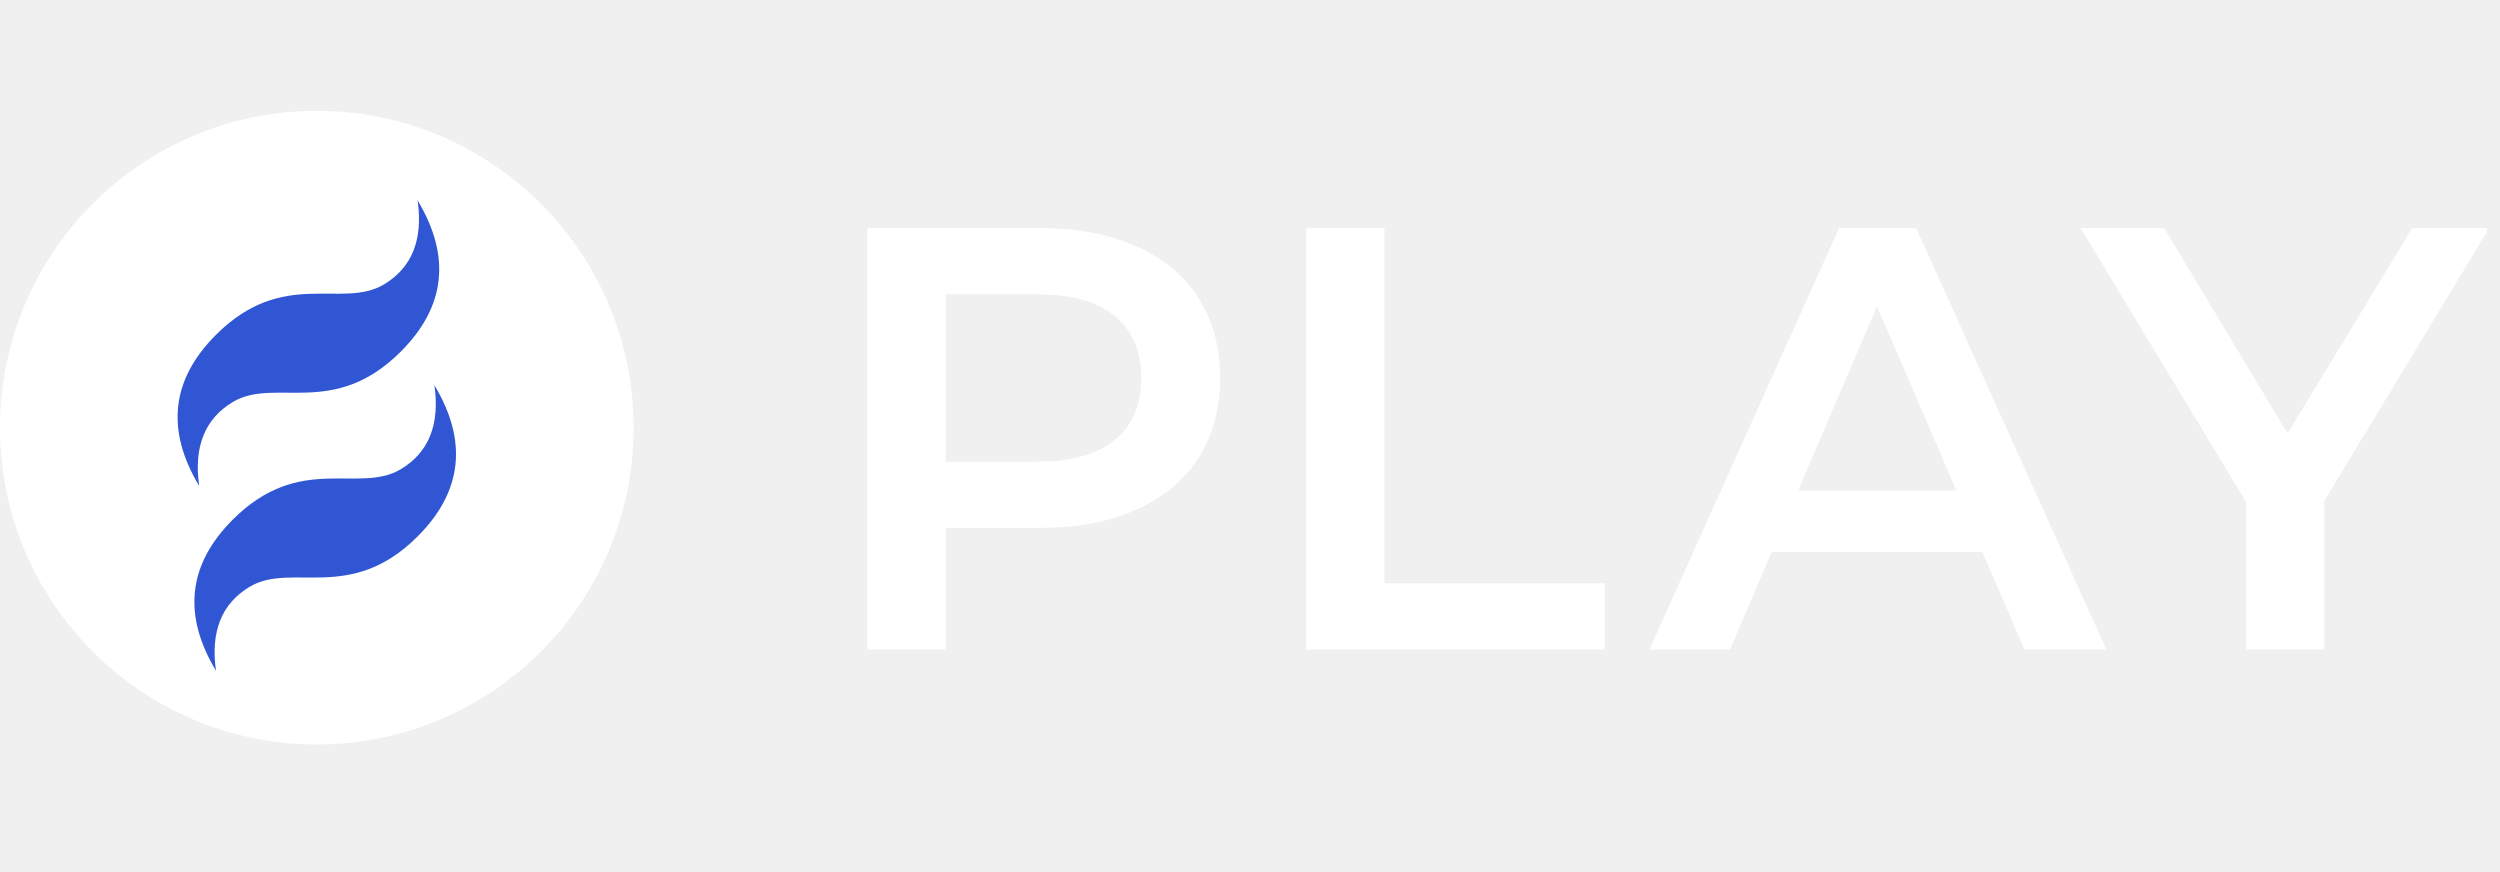
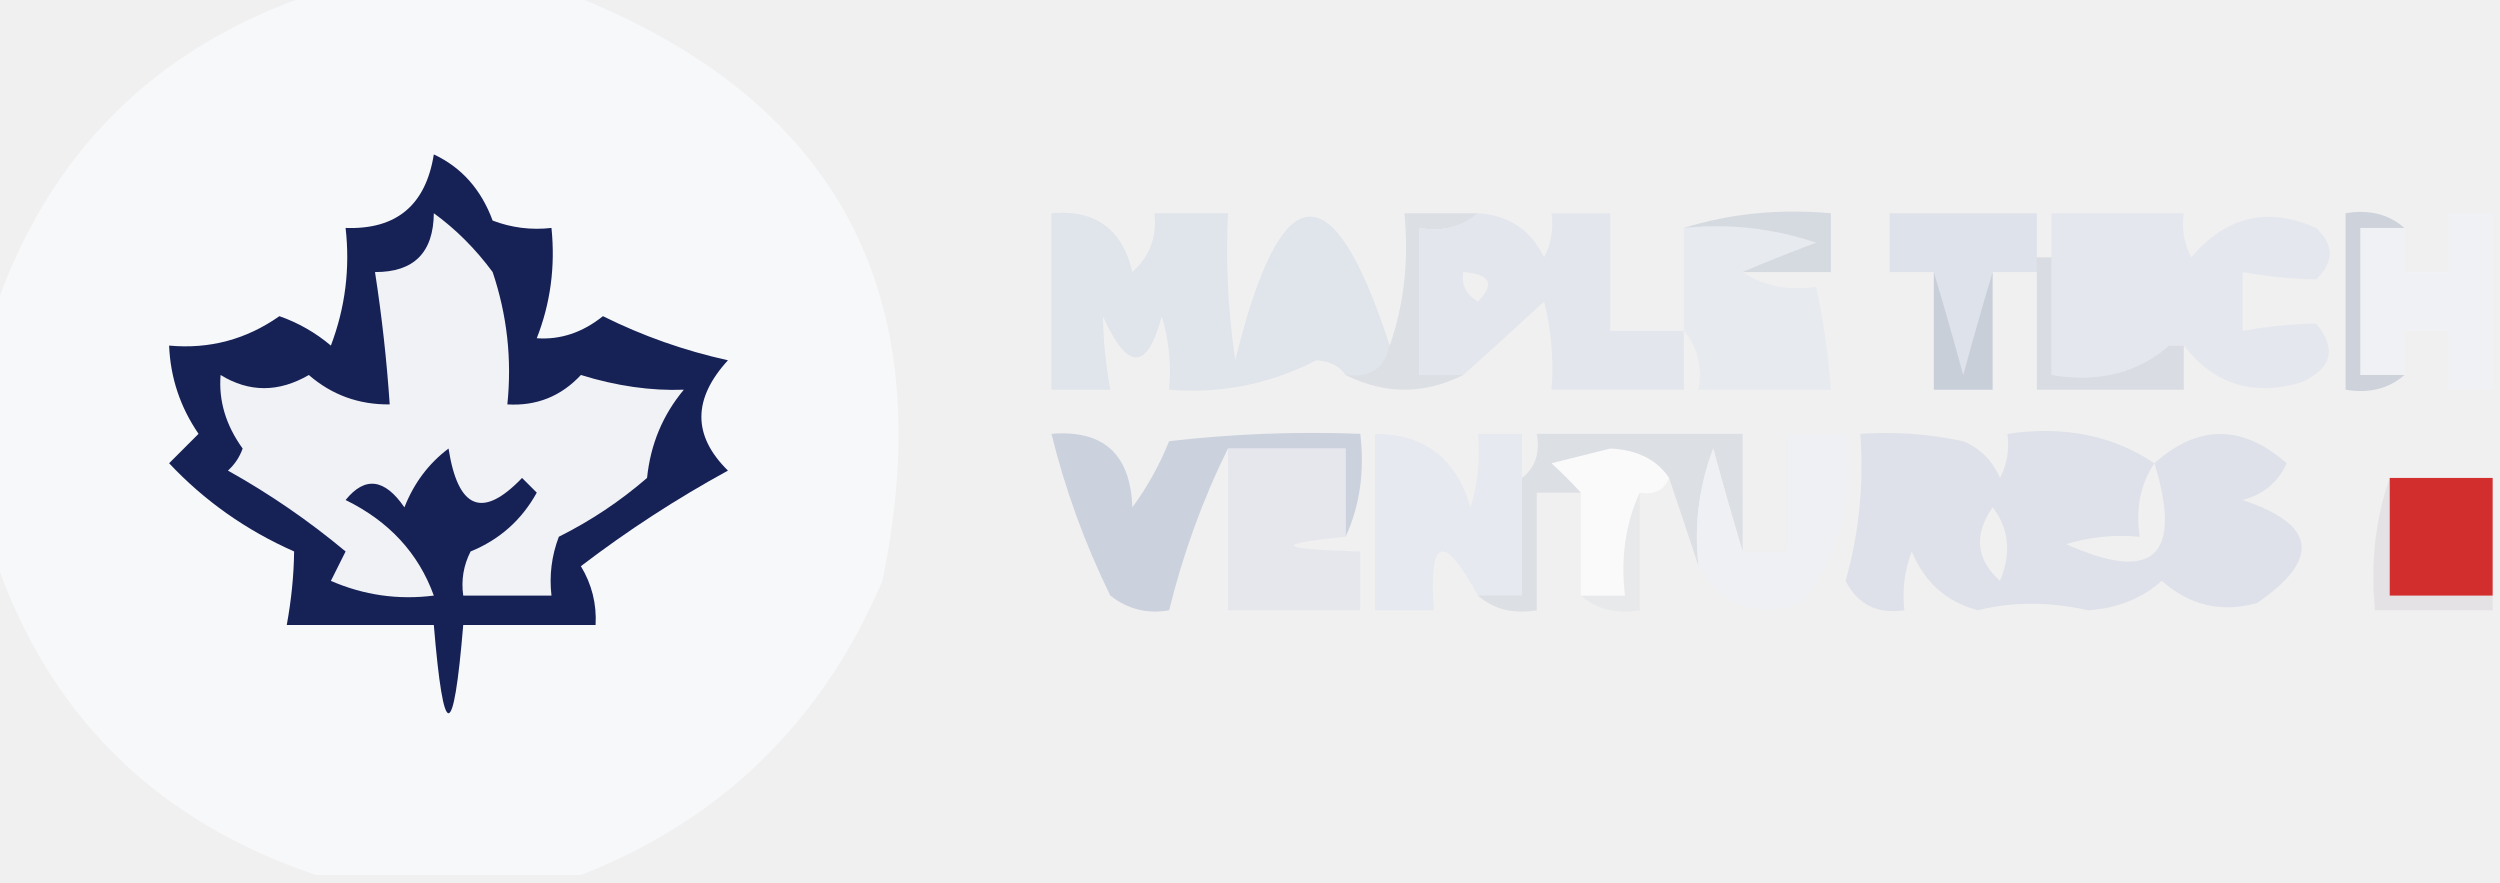
- <svg xmlns="http://www.w3.org/2000/svg" width="132" height="46" viewBox="0 0 132 46" fill="none">
-   <g clip-path="url(#clip0_2005_10874)">
-     <path d="M54.952 12.044C56.88 12.044 58.554 12.362 59.973 12.997C61.414 13.633 62.516 14.544 63.279 15.731C64.041 16.917 64.423 18.326 64.423 19.958C64.423 21.568 64.041 22.977 63.279 24.185C62.516 25.371 61.414 26.282 59.973 26.918C58.554 27.553 56.88 27.871 54.952 27.871H49.93V34.291H45.799V12.044H54.952ZM54.761 24.375C56.562 24.375 57.929 23.994 58.861 23.231C59.793 22.468 60.259 21.377 60.259 19.958C60.259 18.538 59.793 17.447 58.861 16.684C57.929 15.921 56.562 15.54 54.761 15.54H49.93V24.375H54.761ZM68.967 12.044H73.099V30.795H84.731V34.291H68.967V12.044ZM104.668 29.143H93.544L91.351 34.291H87.092L97.103 12.044H101.172L111.215 34.291H106.892L104.668 29.143ZM103.301 25.901L99.106 16.176L94.942 25.901H103.301ZM122.726 26.441V34.291H118.594V26.505L109.854 12.044H114.272L120.787 22.881L127.366 12.044H131.434L122.726 26.441Z" fill="white" />
-     <path d="M16.727 39.309C25.965 39.309 33.455 31.82 33.455 22.582C33.455 13.344 25.965 5.854 16.727 5.854C7.489 5.854 0 13.344 0 22.582C0 31.82 7.489 39.309 16.727 39.309Z" fill="white" />
-     <path fill-rule="evenodd" clip-rule="evenodd" d="M10.518 25.661C8.743 22.704 9.039 20.043 11.405 17.677C14.953 14.129 18.058 16.347 20.276 15.016C21.754 14.129 22.346 12.651 22.05 10.581C23.824 13.537 23.528 16.199 21.163 18.564C17.614 22.113 14.509 19.895 12.292 21.226C10.813 22.113 10.222 23.591 10.518 25.661ZM11.405 35.419C9.63 32.462 9.926 29.801 12.292 27.435C15.84 23.887 18.945 26.105 21.163 24.774C22.641 23.887 23.233 22.409 22.937 20.339C24.711 23.296 24.415 25.957 22.05 28.323C18.501 31.871 15.396 29.653 13.179 30.984C11.7 31.871 11.109 33.349 11.405 35.419Z" fill="#3056D3" />
+ <svg xmlns="http://www.w3.org/2000/svg" version="1.1" width="170px" height="60px" style="shape-rendering:geometricPrecision; text-rendering:geometricPrecision; image-rendering:optimizeQuality; fill-rule:evenodd; clip-rule:evenodd">
+   <g>
+     <path style="opacity:1" fill="#f7f8fa" d="M 21.5,-0.5 C 27.167,-0.5 32.833,-0.5 38.5,-0.5C 56.896,6.616 64.062,19.95 60,39.5C 55.92,49.081 49.086,55.748 39.5,59.5C 33.5,59.5 27.5,59.5 21.5,59.5C 10.474,55.807 3.141,48.474 -0.5,37.5C -0.5,32.167 -0.5,26.833 -0.5,21.5C 3.167,10.5 10.5,3.167 21.5,-0.5 Z" />
  </g>
-   <defs>
-     <clipPath id="clip0_2005_10874">
-       <rect width="131.309" height="46" fill="white" />
-     </clipPath>
-   </defs>
+   <g>
+     <path style="opacity:0.899" fill="#dee2ea" d="M 94.5,23.5 C 94.179,25.048 93.179,25.715 91.5,25.5C 91.083,24.876 90.416,24.543 89.5,24.5C 86.358,26.119 83.025,26.785 79.5,26.5C 79.66,24.801 79.493,23.134 79,21.5C 78.001,25.237 76.668,25.237 75,21.5C 75.019,23.108 75.185,24.774 75.5,26.5C 74.167,26.5 72.833,26.5 71.5,26.5C 71.5,22.5 71.5,18.5 71.5,14.5C 74.48,14.241 76.313,15.574 77,18.5C 78.188,17.437 78.688,16.103 78.5,14.5C 80.167,14.5 81.833,14.5 83.5,14.5C 83.335,17.85 83.502,21.183 84,24.5C 87.103,11.819 90.603,11.485 94.5,23.5 Z" />
+   </g>
+   <g>
+     <path style="opacity:0.197" fill="#8a99b3" d="M 100.5,14.5 C 99.432,15.434 98.099,15.768 96.5,15.5C 96.5,18.833 96.5,22.167 96.5,25.5C 97.5,25.5 98.5,25.5 99.5,25.5C 96.833,26.833 94.167,26.833 91.5,25.5C 93.179,25.715 94.179,25.048 94.5,23.5C 95.477,20.713 95.81,17.713 95.5,14.5C 97.167,14.5 98.833,14.5 100.5,14.5 Z" />
+   </g>
+   <g>
+     <path style="opacity:1" fill="#e3e6ed" d="M 100.5,14.5 C 102.582,14.624 104.082,15.624 105,17.5C 105.483,16.552 105.649,15.552 105.5,14.5C 106.833,14.5 108.167,14.5 109.5,14.5C 109.5,17.167 109.5,19.833 109.5,22.5C 111.167,22.5 112.833,22.5 114.5,22.5C 114.5,23.833 114.5,25.167 114.5,26.5C 111.5,26.5 108.5,26.5 105.5,26.5C 105.662,24.473 105.495,22.473 105,20.5C 103.11,22.254 101.277,23.921 99.5,25.5C 98.5,25.5 97.5,25.5 96.5,25.5C 96.5,22.167 96.5,18.833 96.5,15.5C 98.099,15.768 99.432,15.434 100.5,14.5 Z M 99.5,18.5 C 101.337,18.64 101.67,19.306 100.5,20.5C 99.703,20.043 99.369,19.376 99.5,18.5 Z" />
+   </g>
+   <g>
+     <path style="opacity:0.976" fill="#e6e9ef" d="M 114.5,15.5 C 117.572,15.183 120.572,15.516 123.5,16.5C 121.709,17.17 120.042,17.837 118.5,18.5C 119.919,19.451 121.585,19.785 123.5,19.5C 123.993,21.806 124.326,24.139 124.5,26.5C 121.5,26.5 118.5,26.5 115.5,26.5C 115.768,24.901 115.434,23.568 114.5,22.5C 114.5,20.167 114.5,17.833 114.5,15.5 Z" />
+   </g>
+   <g>
+     <path style="opacity:0.97" fill="#dde1e9" d="M 138.5,17.5 C 138.5,17.833 138.5,18.167 138.5,18.5C 137.5,18.5 136.5,18.5 135.5,18.5C 134.835,20.698 134.168,23.031 133.5,25.5C 132.832,23.031 132.165,20.698 131.5,18.5C 130.5,18.5 129.5,18.5 128.5,18.5C 128.5,17.167 128.5,15.833 128.5,14.5C 131.833,14.5 135.167,14.5 138.5,14.5C 138.5,15.5 138.5,16.5 138.5,17.5 Z" />
+   </g>
+   <g>
+     <path style="opacity:0.95" fill="#e4e7ee" d="M 148.5,23.5 C 148.5,21.833 148.5,20.167 148.5,18.5C 146.473,18.338 144.473,18.505 142.5,19C 144.134,19.494 145.801,19.66 147.5,19.5C 147.5,20.833 147.5,22.167 147.5,23.5C 145.365,25.369 142.698,26.036 139.5,25.5C 139.5,22.833 139.5,20.167 139.5,17.5C 139.5,16.5 139.5,15.5 139.5,14.5C 142.5,14.5 145.5,14.5 148.5,14.5C 148.351,15.552 148.517,16.552 149,17.5C 151.373,14.698 154.207,14.031 157.5,15.5C 158.731,16.651 158.731,17.817 157.5,19C 155.893,18.981 154.226,18.815 152.5,18.5C 152.5,19.833 152.5,21.167 152.5,22.5C 154.226,22.185 155.893,22.019 157.5,22C 158.925,23.714 158.592,25.047 156.5,26C 153.225,26.982 150.559,26.148 148.5,23.5 Z M 148.5,23.5 C 148.167,23.5 147.833,23.5 147.5,23.5C 147.5,22.167 147.5,20.833 147.5,19.5C 145.801,19.66 144.134,19.494 142.5,19C 144.473,18.505 146.473,18.338 148.5,18.5C 148.5,20.167 148.5,21.833 148.5,23.5 Z" />
+   </g>
+   <g>
+     <path style="opacity:0.891" fill="#f1f2f6" d="M 169.5,14.5 C 169.5,18.5 169.5,22.5 169.5,26.5C 168.5,26.5 167.5,26.5 166.5,26.5C 166.5,25.167 166.5,23.833 166.5,22.5C 165.5,22.5 164.5,22.5 163.5,22.5C 163.5,23.5 163.5,24.5 163.5,25.5C 162.5,25.5 161.5,25.5 160.5,25.5C 160.5,22.167 160.5,18.833 160.5,15.5C 161.5,15.5 162.5,15.5 163.5,15.5C 163.5,16.5 163.5,17.5 163.5,18.5C 164.5,18.5 165.5,18.5 166.5,18.5C 166.5,17.167 166.5,15.833 166.5,14.5C 167.5,14.5 168.5,14.5 169.5,14.5 Z" />
+   </g>
+   <g>
+     <path style="opacity:0.225" fill="#7a8ba9" d="M 114.5,15.5 C 117.625,14.521 120.958,14.187 124.5,14.5C 124.5,15.833 124.5,17.167 124.5,18.5C 122.5,18.5 120.5,18.5 118.5,18.5C 120.042,17.837 121.709,17.17 123.5,16.5C 120.572,15.516 117.572,15.183 114.5,15.5 Z" />
+   </g>
+   <g>
+     <path style="opacity:0.451" fill="#a1adc2" d="M 163.5,15.5 C 162.5,15.5 161.5,15.5 160.5,15.5C 160.5,18.833 160.5,22.167 160.5,25.5C 161.5,25.5 162.5,25.5 163.5,25.5C 162.432,26.434 161.099,26.768 159.5,26.5C 159.5,22.5 159.5,18.5 159.5,14.5C 161.099,14.232 162.432,14.566 163.5,15.5 Z" />
+   </g>
+   <g>
+     <path style="opacity:0.396" fill="#8e9cb6" d="M 131.5,18.5 C 132.165,20.698 132.832,23.031 133.5,25.5C 134.168,23.031 134.835,20.698 135.5,18.5C 135.5,21.167 135.5,23.833 135.5,26.5C 134.167,26.5 132.833,26.5 131.5,26.5C 131.5,23.833 131.5,21.167 131.5,18.5 Z" />
+   </g>
+   <g>
+     <path style="opacity:1" fill="#162156" d="M 29.5,10.5 C 31.384,11.382 32.717,12.882 33.5,15C 34.793,15.49 36.127,15.657 37.5,15.5C 37.768,18.119 37.435,20.619 36.5,23C 38.107,23.115 39.607,22.615 41,21.5C 43.694,22.842 46.527,23.842 49.5,24.5C 47.093,27.131 47.093,29.631 49.5,32C 45.996,33.918 42.663,36.084 39.5,38.5C 40.246,39.736 40.579,41.069 40.5,42.5C 37.5,42.5 34.5,42.5 31.5,42.5C 30.833,50.5 30.167,50.5 29.5,42.5C 26.167,42.5 22.833,42.5 19.5,42.5C 19.815,40.774 19.981,39.108 20,37.5C 16.727,36.051 13.894,34.051 11.5,31.5C 12.167,30.833 12.833,30.167 13.5,29.5C 12.253,27.677 11.586,25.677 11.5,23.5C 14.244,23.752 16.744,23.085 19,21.5C 20.285,21.95 21.452,22.617 22.5,23.5C 23.48,20.913 23.813,18.247 23.5,15.5C 26.949,15.624 28.949,13.957 29.5,10.5 Z" />
+   </g>
+   <g>
+     <path style="opacity:1" fill="#f1f2f6" d="M 29.5,14.5 C 31,15.588 32.333,16.921 33.5,18.5C 34.484,21.428 34.817,24.428 34.5,27.5C 36.483,27.617 38.15,26.95 39.5,25.5C 41.93,26.25 44.264,26.584 46.5,26.5C 45.066,28.22 44.233,30.22 44,32.5C 42.172,34.081 40.172,35.415 38,36.5C 37.51,37.793 37.343,39.127 37.5,40.5C 35.5,40.5 33.5,40.5 31.5,40.5C 31.351,39.448 31.517,38.448 32,37.5C 33.972,36.695 35.472,35.361 36.5,33.5C 36.167,33.167 35.833,32.833 35.5,32.5C 32.815,35.304 31.148,34.638 30.5,30.5C 29.148,31.517 28.148,32.851 27.5,34.5C 26.152,32.539 24.819,32.372 23.5,34C 26.455,35.448 28.455,37.615 29.5,40.5C 27.076,40.808 24.743,40.474 22.5,39.5C 22.833,38.833 23.167,38.167 23.5,37.5C 21.007,35.42 18.34,33.586 15.5,32C 15.957,31.586 16.291,31.086 16.5,30.5C 15.36,28.922 14.86,27.256 15,25.5C 16.945,26.692 18.945,26.692 21,25.5C 22.567,26.856 24.4,27.523 26.5,27.5C 26.296,24.482 25.963,21.482 25.5,18.5C 28.142,18.512 29.475,17.179 29.5,14.5 Z" />
+   </g>
+   <g>
+     <path style="opacity:0.22" fill="#8897b2" d="M 138.5,17.5 C 138.833,17.5 139.167,17.5 139.5,17.5C 139.5,20.167 139.5,22.833 139.5,25.5C 142.698,26.036 145.365,25.369 147.5,23.5C 147.833,23.5 148.167,23.5 148.5,23.5C 148.5,24.5 148.5,25.5 148.5,26.5C 145.167,26.5 141.833,26.5 138.5,26.5C 138.5,23.833 138.5,21.167 138.5,18.5C 138.5,18.167 138.5,17.833 138.5,17.5 Z" />
+   </g>
+   <g>
+     <path style="opacity:0.999" fill="#cbd1dd" d="M 91.5,36.5 C 91.5,34.5 91.5,32.5 91.5,30.5C 88.833,30.5 86.167,30.5 83.5,30.5C 81.792,33.95 80.459,37.617 79.5,41.5C 78.022,41.762 76.689,41.429 75.5,40.5C 73.762,36.951 72.429,33.284 71.5,29.5C 75.038,29.215 76.871,30.882 77,34.5C 78.02,33.109 78.853,31.61 79.5,30C 83.821,29.501 88.154,29.334 92.5,29.5C 92.802,32.059 92.468,34.393 91.5,36.5 Z" />
+   </g>
+   <g>
+     <path style="opacity:0.824" fill="#e3e6ed" d="M 83.5,30.5 C 86.167,30.5 88.833,30.5 91.5,30.5C 91.5,32.5 91.5,34.5 91.5,36.5C 86.5,37.003 86.833,37.336 92.5,37.5C 92.5,38.833 92.5,40.167 92.5,41.5C 89.5,41.5 86.5,41.5 83.5,41.5C 83.5,37.833 83.5,34.167 83.5,30.5 Z" />
+   </g>
+   <g>
+     <path style="opacity:0.906" fill="#e5e8ee" d="M 103.5,32.5 C 103.5,35.167 103.5,37.833 103.5,40.5C 102.5,40.5 101.5,40.5 100.5,40.5C 98.147,36.188 97.147,36.522 97.5,41.5C 96.167,41.5 94.833,41.5 93.5,41.5C 93.5,37.5 93.5,33.5 93.5,29.5C 96.863,29.513 99.029,31.179 100,34.5C 100.494,32.866 100.66,31.199 100.5,29.5C 101.5,29.5 102.5,29.5 103.5,29.5C 103.5,30.5 103.5,31.5 103.5,32.5 Z" />
+   </g>
+   <g>
+     <path style="opacity:0.917" fill="#fbfbfc" d="M 113.5,32.5 C 113.158,33.338 112.492,33.672 111.5,33.5C 110.532,35.607 110.198,37.941 110.5,40.5C 109.5,40.5 108.5,40.5 107.5,40.5C 107.5,38.167 107.5,35.833 107.5,33.5C 106.909,32.849 106.243,32.182 105.5,31.5C 106.833,31.167 108.167,30.833 109.5,30.5C 111.333,30.585 112.666,31.252 113.5,32.5 Z" />
+   </g>
+   <g>
+     <path style="opacity:0.212" fill="#919fb8" d="M 118.5,37.5 C 117.835,35.302 117.168,32.969 116.5,30.5C 115.52,33.087 115.187,35.753 115.5,38.5C 114.833,36.5 114.167,34.5 113.5,32.5C 112.666,31.252 111.333,30.585 109.5,30.5C 108.167,30.833 106.833,31.167 105.5,31.5C 106.243,32.182 106.909,32.849 107.5,33.5C 106.5,33.5 105.5,33.5 104.5,33.5C 104.5,36.167 104.5,38.833 104.5,41.5C 102.901,41.768 101.568,41.434 100.5,40.5C 101.5,40.5 102.5,40.5 103.5,40.5C 103.5,37.833 103.5,35.167 103.5,32.5C 104.404,31.791 104.737,30.791 104.5,29.5C 109.167,29.5 113.833,29.5 118.5,29.5C 118.5,32.167 118.5,34.833 118.5,37.5 Z" />
+   </g>
+   <g>
+     <path style="opacity:0.894" fill="#eef0f4" d="M 115.5,38.5 C 115.187,35.753 115.52,33.087 116.5,30.5C 117.168,32.969 117.835,35.302 118.5,37.5C 119.5,37.5 120.5,37.5 121.5,37.5C 121.5,34.833 121.5,32.167 121.5,29.5C 122.833,29.5 124.167,29.5 125.5,29.5C 126.154,33.839 125.154,37.673 122.5,41C 119.386,42.087 117.053,41.254 115.5,38.5 Z" />
+   </g>
+   <g>
+     <path style="opacity:0.89" fill="#dce0e8" d="M 146.5,31.5 C 149.466,28.845 152.466,28.845 155.5,31.5C 154.91,32.799 153.91,33.632 152.5,34C 157.5,35.667 157.833,38 153.5,41C 151.08,41.687 148.913,41.187 147,39.5C 145.647,40.704 143.981,41.371 142,41.5C 139.346,40.91 136.846,40.91 134.5,41.5C 132.372,40.946 130.872,39.613 130,37.5C 129.51,38.793 129.343,40.127 129.5,41.5C 127.654,41.778 126.32,41.111 125.5,39.5C 126.417,36.242 126.751,32.909 126.5,29.5C 128.857,29.337 131.19,29.503 133.5,30C 134.667,30.5 135.5,31.333 136,32.5C 136.483,31.552 136.649,30.552 136.5,29.5C 140.329,28.931 143.663,29.598 146.5,31.5 Z M 146.5,31.5 C 148.433,37.836 146.433,39.669 140.5,37C 142.134,36.507 143.801,36.34 145.5,36.5C 145.216,34.585 145.549,32.919 146.5,31.5 Z M 135.5,34.5 C 136.613,35.946 136.78,37.613 136,39.5C 134.372,38.038 134.205,36.372 135.5,34.5 Z" />
+   </g>
+   <g>
+     <path style="opacity:0.841" fill="#cd0909" d="M 162.5,32.5 C 164.833,32.5 167.167,32.5 169.5,32.5C 169.5,35.167 169.5,37.833 169.5,40.5C 167.167,40.5 164.833,40.5 162.5,40.5C 162.5,37.833 162.5,35.167 162.5,32.5 Z" />
+   </g>
+   <g>
+     <path style="opacity:0.059" fill="#63769a" d="M 111.5,33.5 C 111.5,36.167 111.5,38.833 111.5,41.5C 109.901,41.768 108.568,41.434 107.5,40.5C 108.5,40.5 109.5,40.5 110.5,40.5C 110.198,37.941 110.532,35.607 111.5,33.5 Z" />
+   </g>
+   <g>
+     <path style="opacity:0.068" fill="#451e44" d="M 162.5,32.5 C 162.5,35.167 162.5,37.833 162.5,40.5C 164.833,40.5 167.167,40.5 169.5,40.5C 169.5,40.833 169.5,41.167 169.5,41.5C 166.833,41.5 164.167,41.5 161.5,41.5C 161.19,38.287 161.523,35.287 162.5,32.5 Z" />
+   </g>
</svg>
